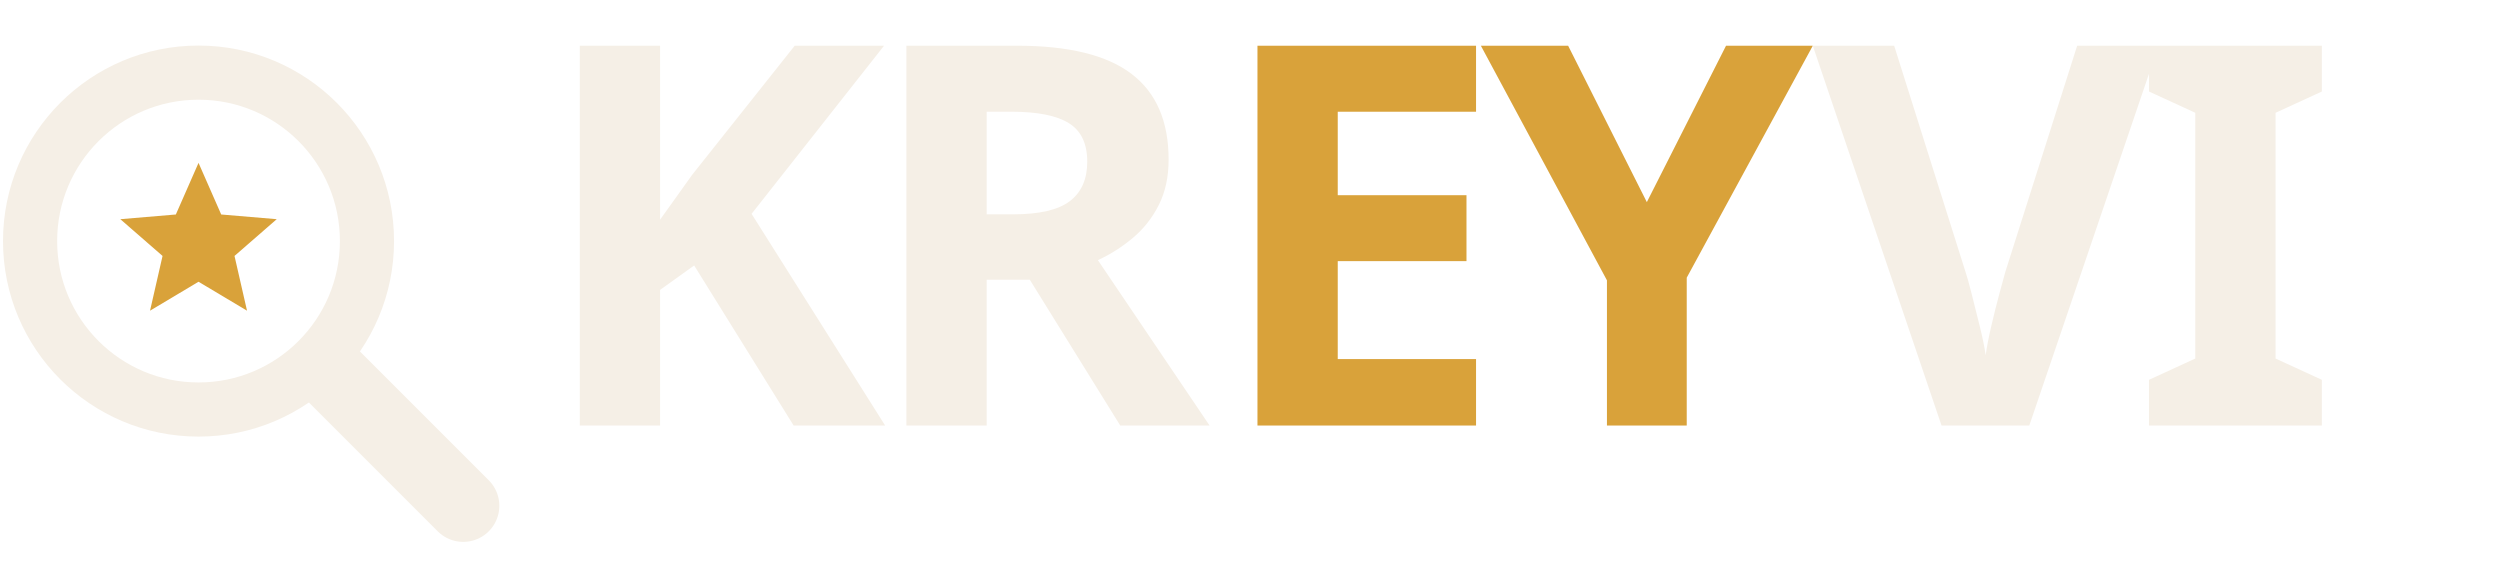
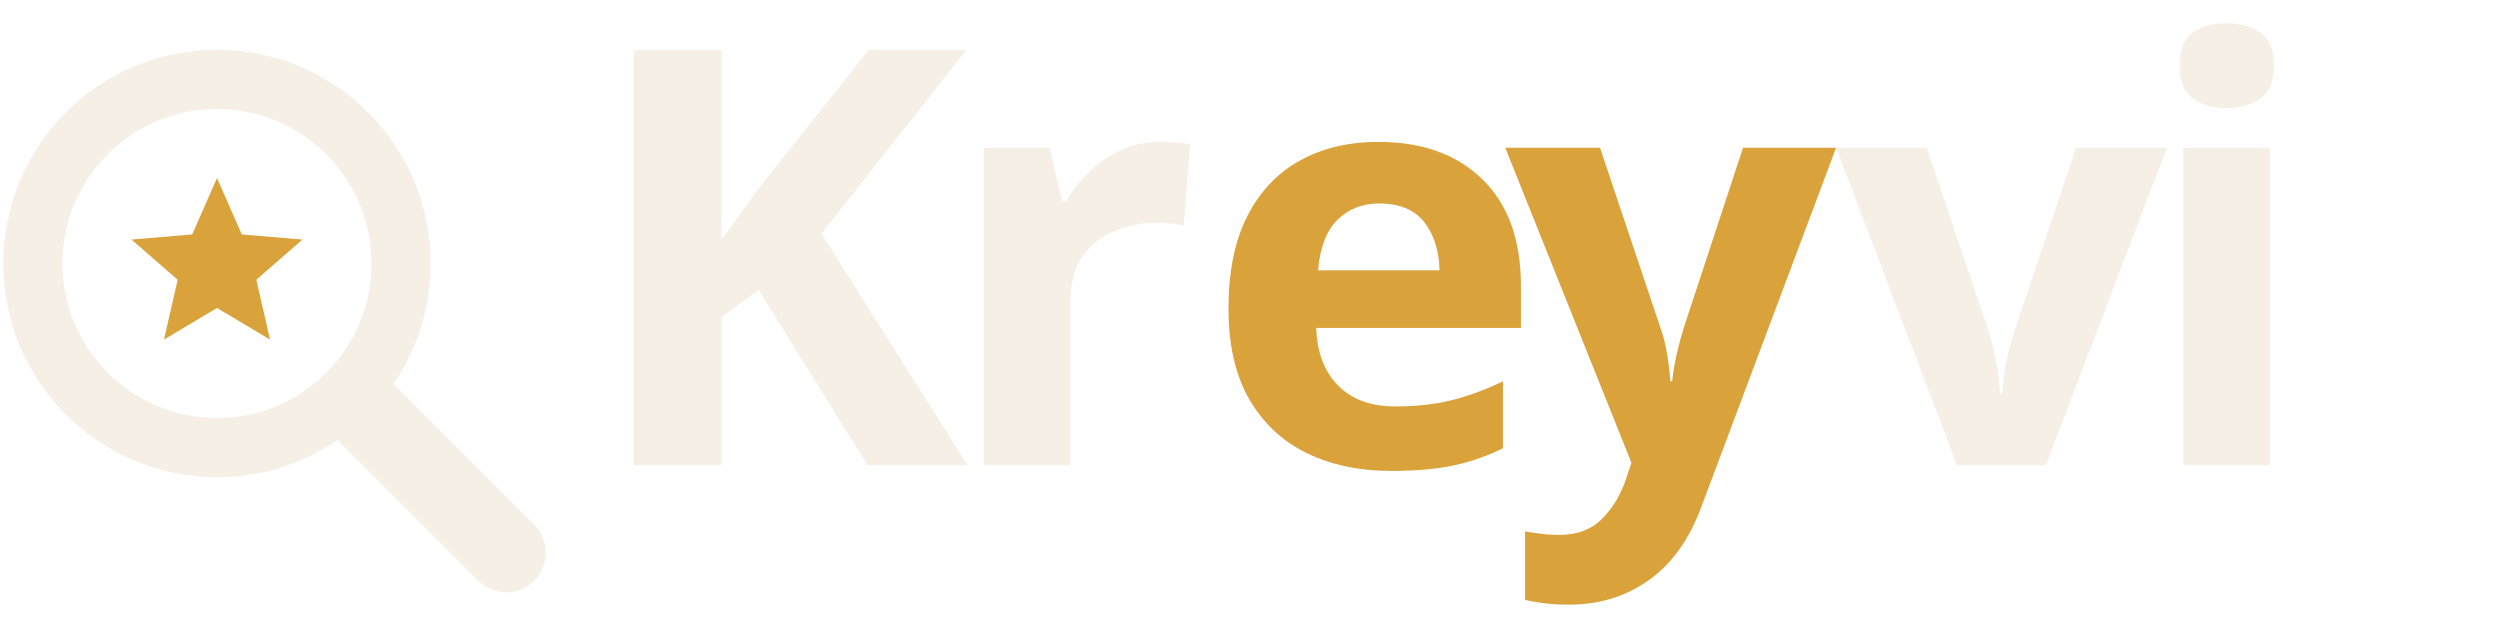
- <svg xmlns="http://www.w3.org/2000/svg" viewBox="0 0 470 110" width="470" height="110">
+ <svg xmlns="http://www.w3.org/2000/svg" viewBox="0 0 430 110" width="430" height="110">
  <g transform="translate(0 8) scale(1.131) translate(-9 -9)">
    <circle cx="42" cy="42" r="28" fill="none" stroke="#F5EFE6" stroke-width="9" />
    <path d="M63 63 L86 86" stroke="#F5EFE6" stroke-width="12" stroke-linecap="round" />
    <path d="M12 2l2.9 6.6 7.1.6-5.4 4.7 1.6 7-6.2-3.7-6.2 3.7 1.6-7L2 9.2l7.1-.6z" fill="#D9A23A" transform="translate(26.4 26.4) scale(1.3)" />
  </g>
-   <text x="100" y="80" font-family="Bricolage Grotesque, sans-serif" font-weight="800" font-size="100" letter-spacing="-5" fill="#F5EFE6">KR<tspan fill="#D9A23A">EY</tspan>VI</text>
+   <text x="100" y="80" font-family="Bricolage Grotesque, sans-serif" font-weight="800" font-size="100" letter-spacing="-5" fill="#F5EFE6">Kr<tspan fill="#D9A23A">ey</tspan>vi</text>
</svg>
